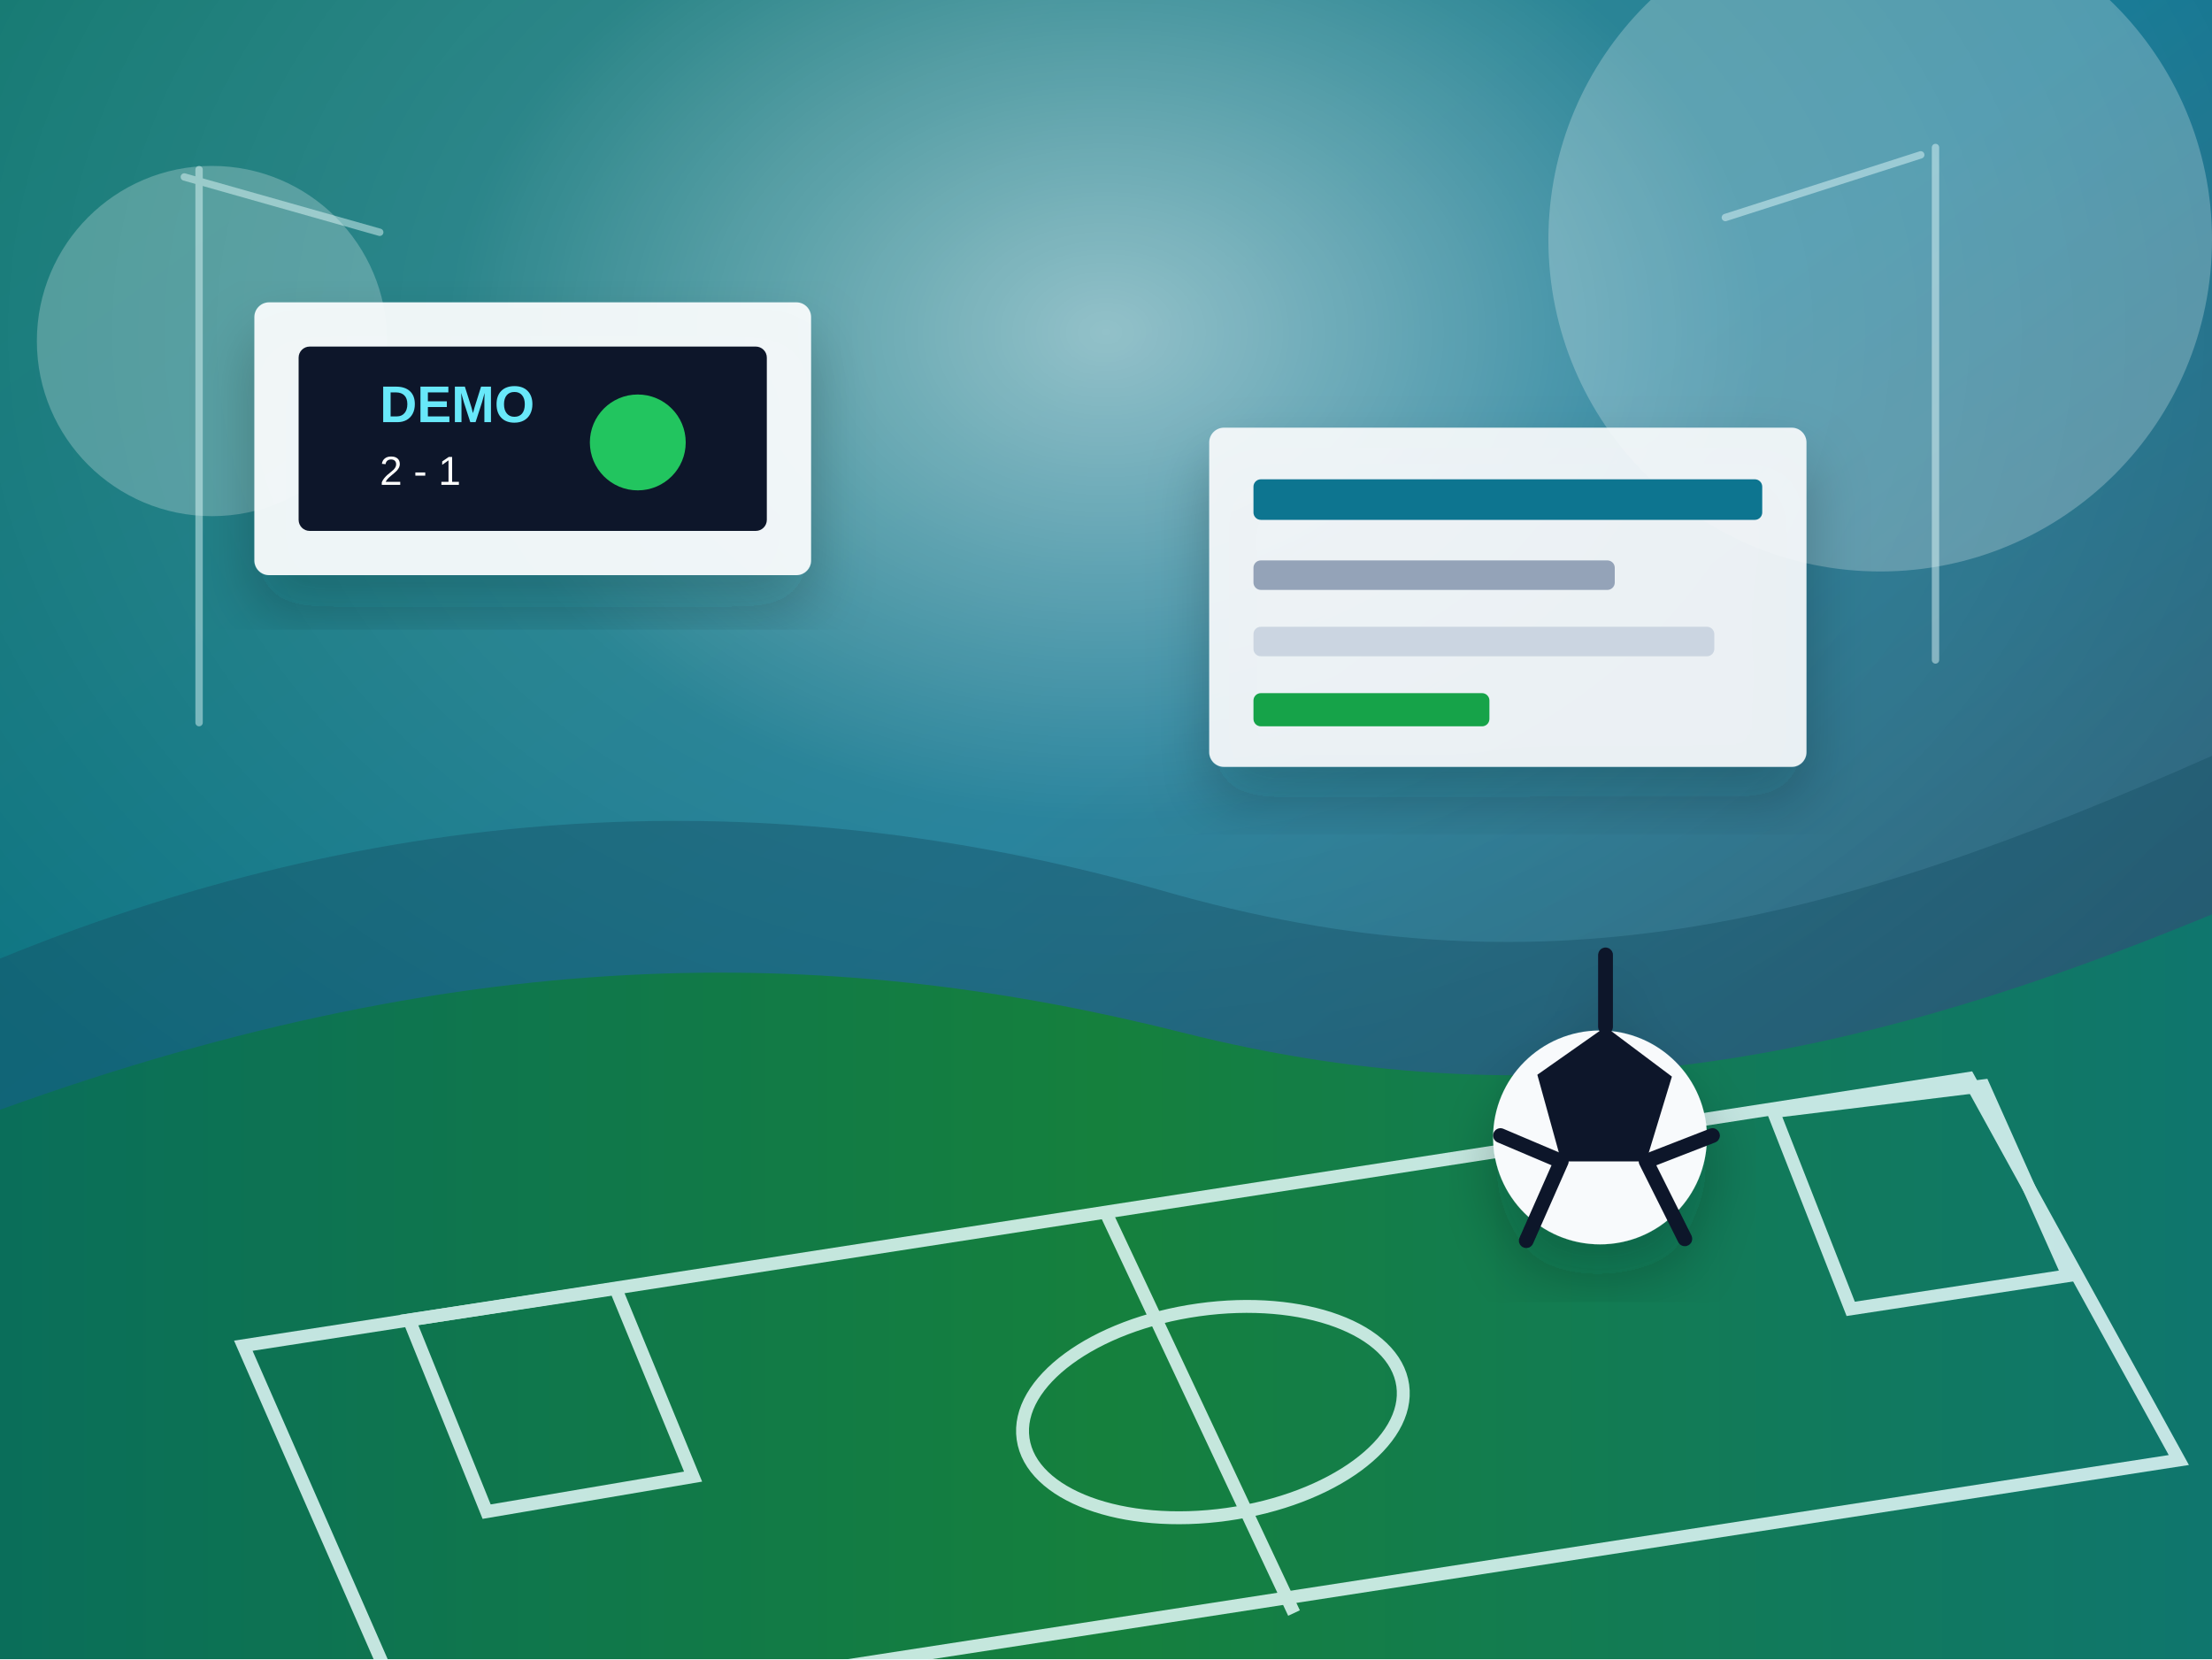
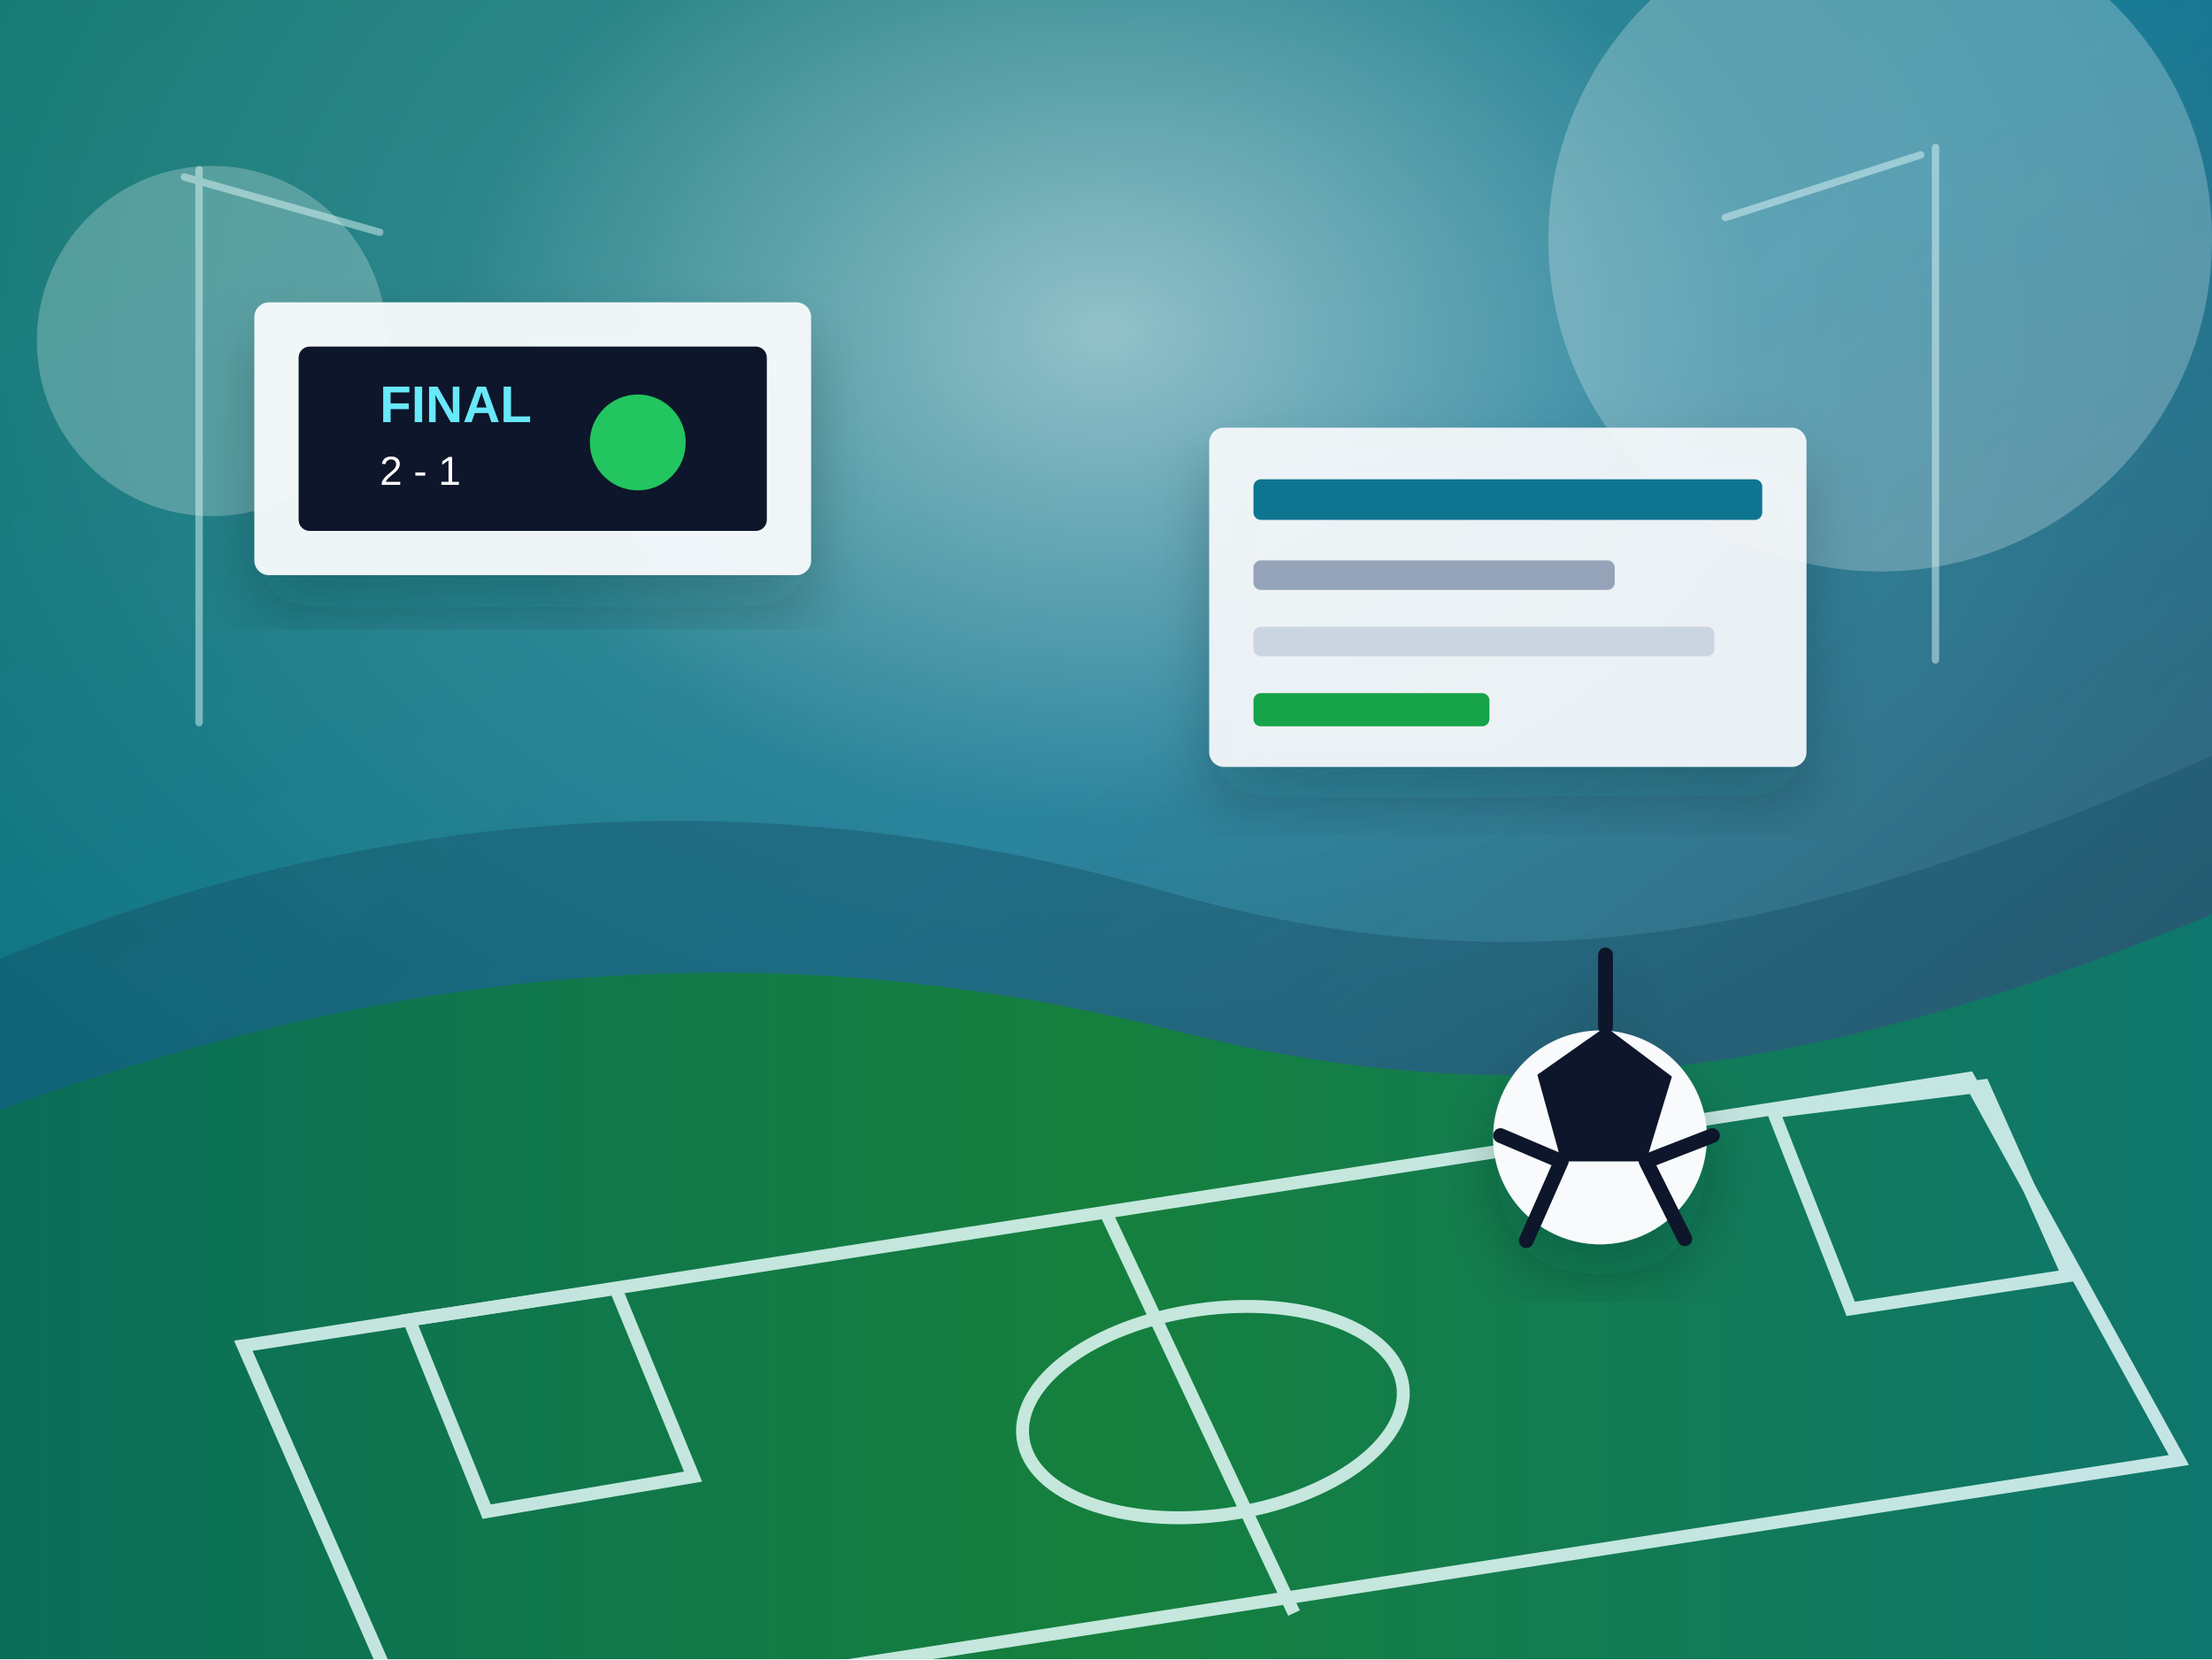
<svg xmlns="http://www.w3.org/2000/svg" viewBox="0 0 1200 900" role="img" aria-labelledby="title desc">
  <defs>
    <linearGradient id="sky" x1="0" x2="1" y1="0" y2="1">
      <stop offset="0" stop-color="#0f766e" />
      <stop offset="0.48" stop-color="#0e7490" />
      <stop offset="1" stop-color="#475569" />
    </linearGradient>
    <linearGradient id="field" x1="0" x2="1" y1="0" y2="0">
      <stop offset="0" stop-color="#0a6e5a" />
      <stop offset="0.5" stop-color="#15803d" />
      <stop offset="1" stop-color="#0f766e" />
    </linearGradient>
    <radialGradient id="light" cx="50%" cy="20%" r="65%">
      <stop offset="0" stop-color="#ffffff" stop-opacity="0.55" />
      <stop offset="0.45" stop-color="#ffffff" stop-opacity="0.12" />
      <stop offset="1" stop-color="#ffffff" stop-opacity="0" />
    </radialGradient>
    <filter id="softShadow" x="-20%" y="-20%" width="140%" height="140%">
      <feDropShadow dx="0" dy="18" stdDeviation="16" flood-color="#0f172a" flood-opacity="0.25" />
    </filter>
  </defs>
  <rect width="1200" height="900" fill="url(#sky)" />
  <rect width="1200" height="900" fill="url(#light)" />
  <g opacity="0.25">
    <circle cx="1020" cy="130" r="180" fill="#f8fafc" />
    <circle cx="115" cy="185" r="95" fill="#f8fafc" />
  </g>
  <g transform="translate(0 388)">
    <path d="M0 132 C220 42 430 38 630 95 C835 154 990 115 1200 22 L1200 512 L0 512 Z" fill="#164e63" opacity="0.42" />
    <path d="M0 214 C260 120 458 126 641 172 C846 224 1018 183 1200 108 L1200 512 L0 512 Z" fill="url(#field)" />
  </g>
  <g transform="translate(132 470)" fill="none" stroke="#ecfeff" stroke-width="7" opacity="0.82">
    <path d="M0 260 L936 115 L1050 322 L92 470 Z" />
    <path d="M468 188 L570 405" />
    <ellipse cx="526" cy="296" rx="104" ry="56" transform="rotate(-8 526 296)" />
    <path d="M90 246 L202 229 L244 331 L132 350 Z" />
    <path d="M830 133 L944 119 L990 222 L872 240 Z" />
  </g>
  <g filter="url(#softShadow)">
    <rect x="138" y="164" width="302" height="148" rx="8" fill="#f8fafc" opacity="0.95" />
    <rect x="162" y="188" width="254" height="100" rx="6" fill="#0f172a" />
-     <text x="206" y="229" fill="#67e8f9" font-family="Arial, sans-serif" font-size="28" font-weight="700">DEMO</text>
+     <text x="206" y="229" fill="#67e8f9" font-family="Arial, sans-serif" font-size="28" font-weight="700">FINAL</text>
    <text x="206" y="263" fill="#ffffff" font-family="Arial, sans-serif" font-size="22">2 - 1</text>
    <circle cx="346" cy="240" r="26" fill="#22c55e" />
  </g>
  <g filter="url(#softShadow)">
    <circle cx="868" cy="617" r="58" fill="#f8fafc" />
    <path d="M834 583 L871 557 L907 584 L893 630 L847 630 Z" fill="#0f172a" />
    <path d="M814 616 L847 630 M929 616 L893 630 M871 557 L871 518 M847 630 L828 673 M893 630 L914 672" stroke="#0f172a" stroke-width="8" stroke-linecap="round" />
  </g>
  <g transform="translate(656 232)" filter="url(#softShadow)">
    <rect width="324" height="184" rx="8" fill="#f8fafc" opacity="0.92" />
    <rect x="24" y="28" width="276" height="22" rx="4" fill="#0e7490" />
    <rect x="24" y="72" width="196" height="16" rx="4" fill="#94a3b8" />
    <rect x="24" y="108" width="250" height="16" rx="4" fill="#cbd5e1" />
    <rect x="24" y="144" width="128" height="18" rx="4" fill="#16a34a" />
  </g>
  <g opacity="0.45" stroke="#ecfeff" stroke-width="4" stroke-linecap="round">
    <path d="M108 92 L108 392" />
    <path d="M100 96 L206 126" />
    <path d="M1050 80 L1050 358" />
    <path d="M1042 84 L936 118" />
  </g>
</svg>
